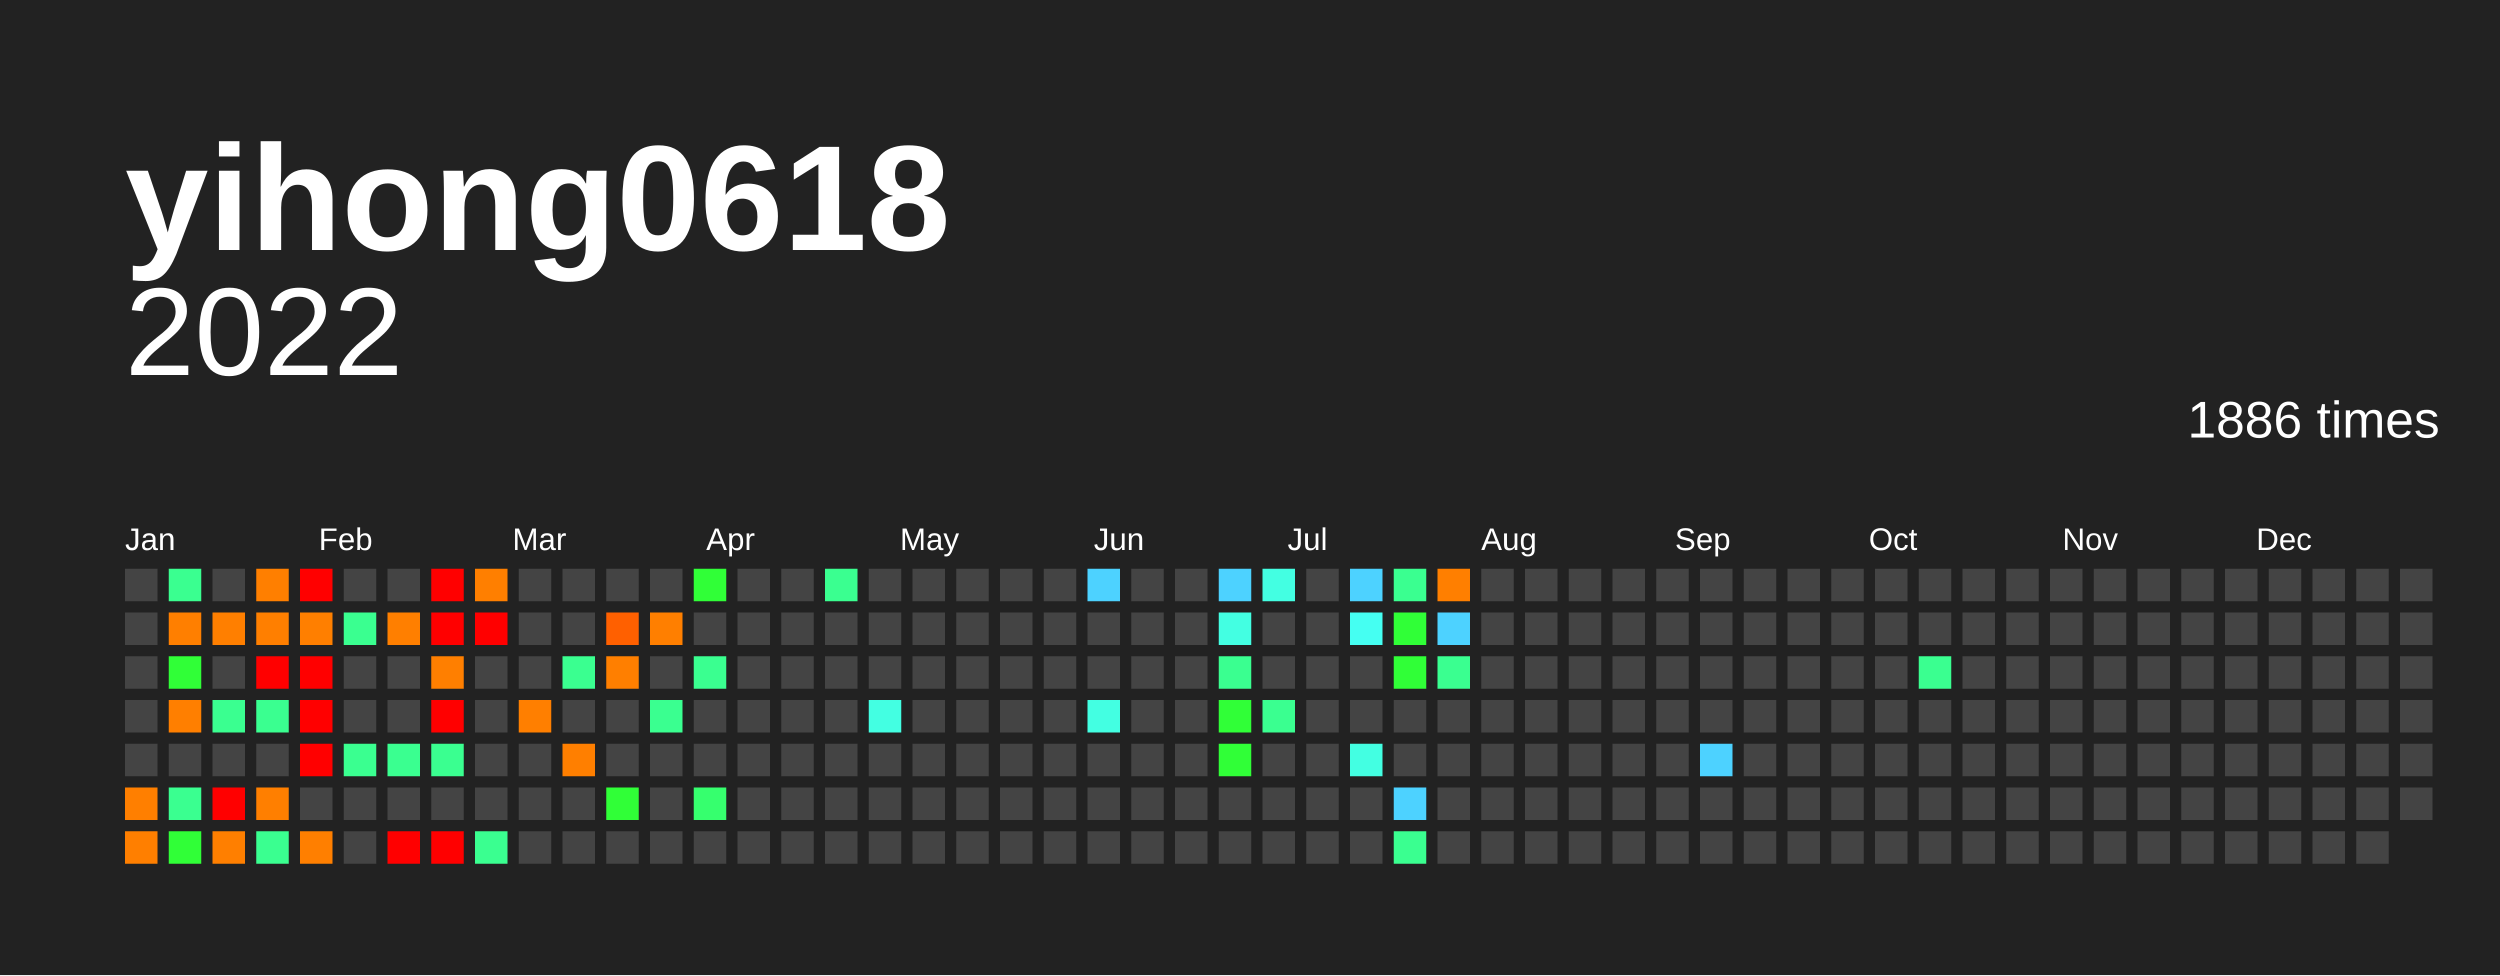
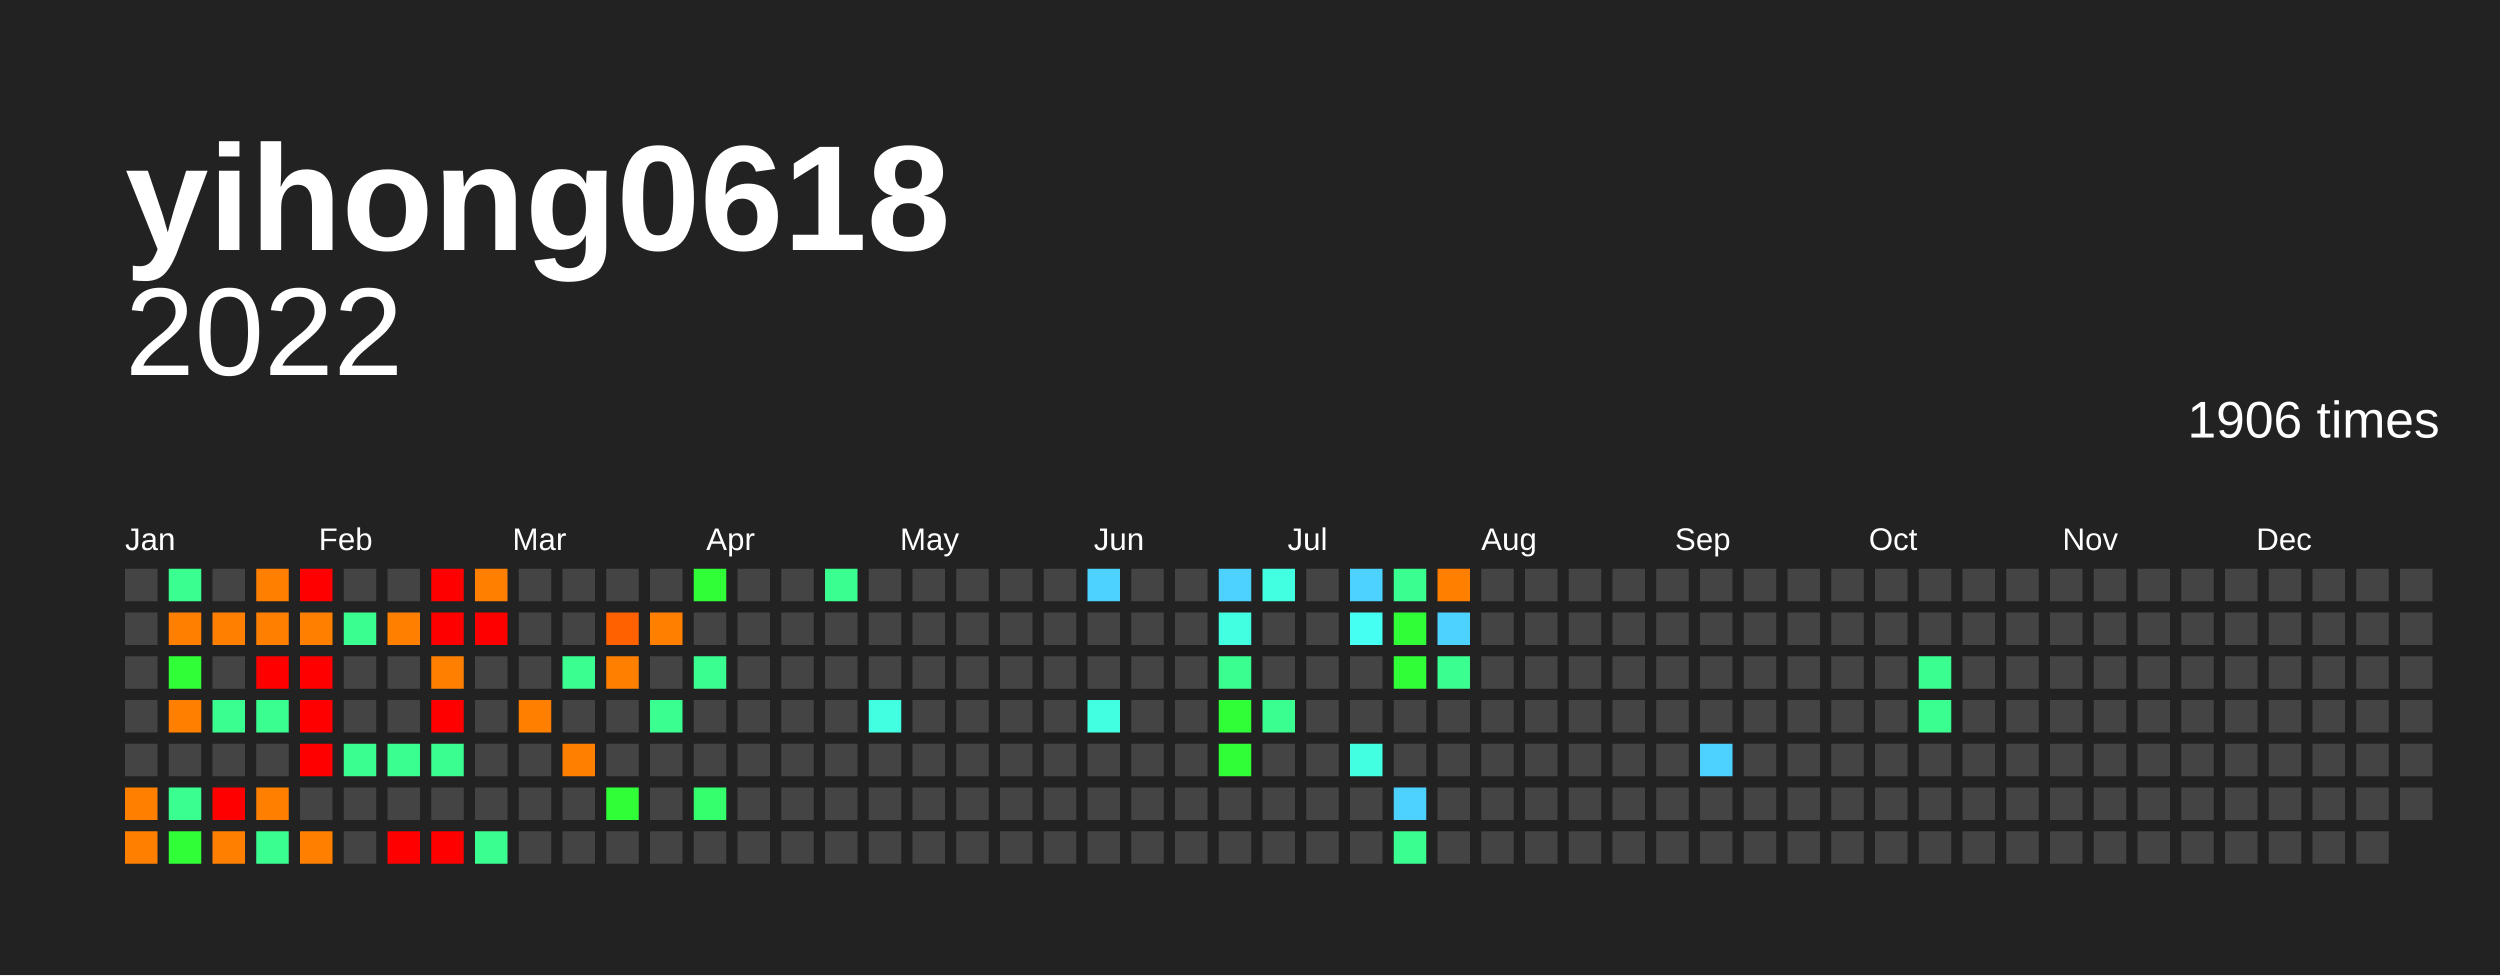
<svg xmlns="http://www.w3.org/2000/svg" baseProfile="full" height="78mm" version="1.1" viewBox="0,0,200,78" width="200mm">
  <defs />
  <rect fill="#222222" height="78" width="200" x="0" y="0" />
  <text fill="#FFFFFF" style="font-size:12px; font-family:Arial; font-weight:bold;" x="10" y="20">yihong0618</text>
  <text alignment-baseline="hanging" fill="#FFFFFF" style="font-size:10.0px; font-family:Arial;" x="10" y="30">2022</text>
-   <text alignment-baseline="hanging" fill="#FFFFFF" style="font-size:4.125px; font-family:Arial;" x="175" y="35">1886 times</text>
+   <text alignment-baseline="hanging" fill="#FFFFFF" style="font-size:4.125px; font-family:Arial;" x="175" y="35">1906 times</text>
  <text fill="#FFFFFF" style="font-size:2.5px; font-family:Arial" x="10.0" y="44">Jan</text>
  <text fill="#FFFFFF" style="font-size:2.5px; font-family:Arial" x="25.5" y="44">Feb</text>
  <text fill="#FFFFFF" style="font-size:2.5px; font-family:Arial" x="41.0" y="44">Mar</text>
  <text fill="#FFFFFF" style="font-size:2.5px; font-family:Arial" x="56.5" y="44">Apr</text>
  <text fill="#FFFFFF" style="font-size:2.5px; font-family:Arial" x="72.0" y="44">May</text>
  <text fill="#FFFFFF" style="font-size:2.5px; font-family:Arial" x="87.5" y="44">Jun</text>
  <text fill="#FFFFFF" style="font-size:2.5px; font-family:Arial" x="103.0" y="44">Jul</text>
  <text fill="#FFFFFF" style="font-size:2.5px; font-family:Arial" x="118.5" y="44">Aug</text>
  <text fill="#FFFFFF" style="font-size:2.5px; font-family:Arial" x="134.0" y="44">Sep</text>
  <text fill="#FFFFFF" style="font-size:2.5px; font-family:Arial" x="149.5" y="44">Oct</text>
  <text fill="#FFFFFF" style="font-size:2.5px; font-family:Arial" x="165.0" y="44">Nov</text>
  <text fill="#FFFFFF" style="font-size:2.5px; font-family:Arial" x="180.5" y="44">Dec</text>
  <rect fill="#444444" height="2.6" width="2.6" x="10.0" y="45.5" />
  <rect fill="#444444" height="2.6" width="2.6" x="10.0" y="49.0" />
  <rect fill="#444444" height="2.6" width="2.6" x="10.0" y="52.5" />
  <rect fill="#444444" height="2.6" width="2.6" x="10.0" y="56.0" />
  <rect fill="#444444" height="2.6" width="2.6" x="10.0" y="59.5" />
  <rect fill="#ff7f00" height="2.6" width="2.6" x="10.0" y="63.0" />
  <rect fill="#ff7f00" height="2.6" width="2.6" x="10.0" y="66.5" />
  <rect fill="#3aff90" height="2.6" width="2.6" x="13.5" y="45.5" />
  <rect fill="#ff7f00" height="2.6" width="2.6" x="13.5" y="49.0" />
  <rect fill="#30ff37" height="2.6" width="2.6" x="13.5" y="52.5" />
  <rect fill="#ff7f00" height="2.6" width="2.6" x="13.5" y="56.0" />
  <rect fill="#444444" height="2.6" width="2.6" x="13.5" y="59.5" />
  <rect fill="#3aff90" height="2.6" width="2.6" x="13.5" y="63.0" />
  <rect fill="#30ff37" height="2.6" width="2.6" x="13.5" y="66.5" />
  <rect fill="#444444" height="2.6" width="2.6" x="17.0" y="45.5" />
  <rect fill="#ff7f00" height="2.6" width="2.6" x="17.0" y="49.0" />
  <rect fill="#444444" height="2.6" width="2.6" x="17.0" y="52.5" />
  <rect fill="#3aff90" height="2.6" width="2.6" x="17.0" y="56.0" />
  <rect fill="#444444" height="2.6" width="2.6" x="17.0" y="59.5" />
  <rect fill="red" height="2.6" width="2.6" x="17.0" y="63.0" />
  <rect fill="#ff7f00" height="2.6" width="2.6" x="17.0" y="66.5" />
  <rect fill="#ff7f00" height="2.6" width="2.6" x="20.5" y="45.5" />
  <rect fill="#ff7f00" height="2.6" width="2.6" x="20.5" y="49.0" />
  <rect fill="red" height="2.6" width="2.6" x="20.5" y="52.5" />
  <rect fill="#3aff90" height="2.6" width="2.6" x="20.5" y="56.0" />
  <rect fill="#444444" height="2.6" width="2.6" x="20.5" y="59.5" />
  <rect fill="#ff7f00" height="2.6" width="2.6" x="20.5" y="63.0" />
  <rect fill="#3aff90" height="2.6" width="2.6" x="20.5" y="66.5" />
  <rect fill="red" height="2.6" width="2.6" x="24.0" y="45.5" />
  <rect fill="#ff7f00" height="2.6" width="2.6" x="24.0" y="49.0" />
  <rect fill="red" height="2.6" width="2.6" x="24.0" y="52.5" />
  <rect fill="red" height="2.6" width="2.6" x="24.0" y="56.0" />
  <rect fill="red" height="2.6" width="2.6" x="24.0" y="59.5" />
  <rect fill="#444444" height="2.6" width="2.6" x="24.0" y="63.0" />
  <rect fill="#ff7f00" height="2.6" width="2.6" x="24.0" y="66.5" />
  <rect fill="#444444" height="2.6" width="2.6" x="27.5" y="45.5" />
  <rect fill="#3aff90" height="2.6" width="2.6" x="27.5" y="49.0" />
  <rect fill="#444444" height="2.6" width="2.6" x="27.5" y="52.5" />
  <rect fill="#444444" height="2.6" width="2.6" x="27.5" y="56.0" />
  <rect fill="#3aff90" height="2.6" width="2.6" x="27.5" y="59.5" />
  <rect fill="#444444" height="2.6" width="2.6" x="27.5" y="63.0" />
  <rect fill="#444444" height="2.6" width="2.6" x="27.5" y="66.5" />
  <rect fill="#444444" height="2.6" width="2.6" x="31.0" y="45.5" />
  <rect fill="#ff7f00" height="2.6" width="2.6" x="31.0" y="49.0" />
  <rect fill="#444444" height="2.6" width="2.6" x="31.0" y="52.5" />
  <rect fill="#444444" height="2.6" width="2.6" x="31.0" y="56.0" />
  <rect fill="#3aff90" height="2.6" width="2.6" x="31.0" y="59.5" />
  <rect fill="#444444" height="2.6" width="2.6" x="31.0" y="63.0" />
  <rect fill="red" height="2.6" width="2.6" x="31.0" y="66.5" />
  <rect fill="red" height="2.6" width="2.6" x="34.5" y="45.5" />
  <rect fill="red" height="2.6" width="2.6" x="34.5" y="49.0" />
  <rect fill="#ff7f00" height="2.6" width="2.6" x="34.5" y="52.5" />
  <rect fill="red" height="2.6" width="2.6" x="34.5" y="56.0" />
  <rect fill="#3aff90" height="2.6" width="2.6" x="34.5" y="59.5" />
  <rect fill="#444444" height="2.6" width="2.6" x="34.5" y="63.0" />
  <rect fill="red" height="2.6" width="2.6" x="34.5" y="66.5" />
  <rect fill="#ff7f00" height="2.6" width="2.6" x="38.0" y="45.5" />
  <rect fill="red" height="2.6" width="2.6" x="38.0" y="49.0" />
  <rect fill="#444444" height="2.6" width="2.6" x="38.0" y="52.5" />
  <rect fill="#444444" height="2.6" width="2.6" x="38.0" y="56.0" />
  <rect fill="#444444" height="2.6" width="2.6" x="38.0" y="59.5" />
  <rect fill="#444444" height="2.6" width="2.6" x="38.0" y="63.0" />
  <rect fill="#3aff90" height="2.6" width="2.6" x="38.0" y="66.5" />
  <rect fill="#444444" height="2.6" width="2.6" x="41.5" y="45.5" />
  <rect fill="#444444" height="2.6" width="2.6" x="41.5" y="49.0" />
  <rect fill="#444444" height="2.6" width="2.6" x="41.5" y="52.5" />
  <rect fill="#ff7f00" height="2.6" width="2.6" x="41.5" y="56.0" />
  <rect fill="#444444" height="2.6" width="2.6" x="41.5" y="59.5" />
  <rect fill="#444444" height="2.6" width="2.6" x="41.5" y="63.0" />
  <rect fill="#444444" height="2.6" width="2.6" x="41.5" y="66.5" />
  <rect fill="#444444" height="2.6" width="2.6" x="45.0" y="45.5" />
  <rect fill="#444444" height="2.6" width="2.6" x="45.0" y="49.0" />
  <rect fill="#3aff90" height="2.6" width="2.6" x="45.0" y="52.5" />
  <rect fill="#444444" height="2.6" width="2.6" x="45.0" y="56.0" />
  <rect fill="#ff7f00" height="2.6" width="2.6" x="45.0" y="59.5" />
  <rect fill="#444444" height="2.6" width="2.6" x="45.0" y="63.0" />
  <rect fill="#444444" height="2.6" width="2.6" x="45.0" y="66.5" />
  <rect fill="#444444" height="2.6" width="2.6" x="48.5" y="45.5" />
  <rect fill="#ff6000" height="2.6" width="2.6" x="48.5" y="49.0" />
  <rect fill="#ff7f00" height="2.6" width="2.6" x="48.5" y="52.5" />
  <rect fill="#444444" height="2.6" width="2.6" x="48.5" y="56.0" />
  <rect fill="#444444" height="2.6" width="2.6" x="48.5" y="59.5" />
  <rect fill="#30ff37" height="2.6" width="2.6" x="48.5" y="63.0" />
  <rect fill="#444444" height="2.6" width="2.6" x="48.5" y="66.5" />
  <rect fill="#444444" height="2.6" width="2.6" x="52.0" y="45.5" />
  <rect fill="#ff7f00" height="2.6" width="2.6" x="52.0" y="49.0" />
  <rect fill="#444444" height="2.6" width="2.6" x="52.0" y="52.5" />
  <rect fill="#3aff90" height="2.6" width="2.6" x="52.0" y="56.0" />
  <rect fill="#444444" height="2.6" width="2.6" x="52.0" y="59.5" />
  <rect fill="#444444" height="2.6" width="2.6" x="52.0" y="63.0" />
  <rect fill="#444444" height="2.6" width="2.6" x="52.0" y="66.5" />
  <rect fill="#30ff37" height="2.6" width="2.6" x="55.5" y="45.5" />
  <rect fill="#444444" height="2.6" width="2.6" x="55.5" y="49.0" />
  <rect fill="#3aff90" height="2.6" width="2.6" x="55.5" y="52.5" />
  <rect fill="#444444" height="2.6" width="2.6" x="55.5" y="56.0" />
  <rect fill="#444444" height="2.6" width="2.6" x="55.5" y="59.5" />
  <rect fill="#36ff6e" height="2.6" width="2.6" x="55.5" y="63.0" />
  <rect fill="#444444" height="2.6" width="2.6" x="55.5" y="66.5" />
  <rect fill="#444444" height="2.6" width="2.6" x="59.0" y="45.5" />
  <rect fill="#444444" height="2.6" width="2.6" x="59.0" y="49.0" />
  <rect fill="#444444" height="2.6" width="2.6" x="59.0" y="52.5" />
  <rect fill="#444444" height="2.6" width="2.6" x="59.0" y="56.0" />
  <rect fill="#444444" height="2.6" width="2.6" x="59.0" y="59.5" />
  <rect fill="#444444" height="2.6" width="2.6" x="59.0" y="63.0" />
  <rect fill="#444444" height="2.6" width="2.6" x="59.0" y="66.5" />
  <rect fill="#444444" height="2.6" width="2.6" x="62.5" y="45.5" />
  <rect fill="#444444" height="2.6" width="2.6" x="62.5" y="49.0" />
  <rect fill="#444444" height="2.6" width="2.6" x="62.5" y="52.5" />
  <rect fill="#444444" height="2.6" width="2.6" x="62.5" y="56.0" />
  <rect fill="#444444" height="2.6" width="2.6" x="62.5" y="59.5" />
  <rect fill="#444444" height="2.6" width="2.6" x="62.5" y="63.0" />
  <rect fill="#444444" height="2.6" width="2.6" x="62.5" y="66.5" />
  <rect fill="#3aff90" height="2.6" width="2.6" x="66.0" y="45.5" />
  <rect fill="#444444" height="2.6" width="2.6" x="66.0" y="49.0" />
  <rect fill="#444444" height="2.6" width="2.6" x="66.0" y="52.5" />
  <rect fill="#444444" height="2.6" width="2.6" x="66.0" y="56.0" />
  <rect fill="#444444" height="2.6" width="2.6" x="66.0" y="59.5" />
  <rect fill="#444444" height="2.6" width="2.6" x="66.0" y="63.0" />
  <rect fill="#444444" height="2.6" width="2.6" x="66.0" y="66.5" />
  <rect fill="#444444" height="2.6" width="2.6" x="69.5" y="45.5" />
  <rect fill="#444444" height="2.6" width="2.6" x="69.5" y="49.0" />
  <rect fill="#444444" height="2.6" width="2.6" x="69.5" y="52.5" />
  <rect fill="#43ffe2" height="2.6" width="2.6" x="69.5" y="56.0" />
  <rect fill="#444444" height="2.6" width="2.6" x="69.5" y="59.5" />
  <rect fill="#444444" height="2.6" width="2.6" x="69.5" y="63.0" />
  <rect fill="#444444" height="2.6" width="2.6" x="69.5" y="66.5" />
  <rect fill="#444444" height="2.6" width="2.6" x="73.0" y="45.5" />
  <rect fill="#444444" height="2.6" width="2.6" x="73.0" y="49.0" />
  <rect fill="#444444" height="2.6" width="2.6" x="73.0" y="52.5" />
  <rect fill="#444444" height="2.6" width="2.6" x="73.0" y="56.0" />
  <rect fill="#444444" height="2.6" width="2.6" x="73.0" y="59.5" />
  <rect fill="#444444" height="2.6" width="2.6" x="73.0" y="63.0" />
  <rect fill="#444444" height="2.6" width="2.6" x="73.0" y="66.5" />
  <rect fill="#444444" height="2.6" width="2.6" x="76.5" y="45.5" />
  <rect fill="#444444" height="2.6" width="2.6" x="76.5" y="49.0" />
  <rect fill="#444444" height="2.6" width="2.6" x="76.5" y="52.5" />
  <rect fill="#444444" height="2.6" width="2.6" x="76.5" y="56.0" />
  <rect fill="#444444" height="2.6" width="2.6" x="76.5" y="59.5" />
  <rect fill="#444444" height="2.6" width="2.6" x="76.5" y="63.0" />
  <rect fill="#444444" height="2.6" width="2.6" x="76.5" y="66.5" />
  <rect fill="#444444" height="2.6" width="2.6" x="80.0" y="45.5" />
  <rect fill="#444444" height="2.6" width="2.6" x="80.0" y="49.0" />
  <rect fill="#444444" height="2.6" width="2.6" x="80.0" y="52.5" />
  <rect fill="#444444" height="2.6" width="2.6" x="80.0" y="56.0" />
  <rect fill="#444444" height="2.6" width="2.6" x="80.0" y="59.5" />
  <rect fill="#444444" height="2.6" width="2.6" x="80.0" y="63.0" />
  <rect fill="#444444" height="2.6" width="2.6" x="80.0" y="66.5" />
  <rect fill="#444444" height="2.6" width="2.6" x="83.5" y="45.5" />
  <rect fill="#444444" height="2.6" width="2.6" x="83.5" y="49.0" />
  <rect fill="#444444" height="2.6" width="2.6" x="83.5" y="52.5" />
  <rect fill="#444444" height="2.6" width="2.6" x="83.5" y="56.0" />
  <rect fill="#444444" height="2.6" width="2.6" x="83.5" y="59.5" />
  <rect fill="#444444" height="2.6" width="2.6" x="83.5" y="63.0" />
  <rect fill="#444444" height="2.6" width="2.6" x="83.5" y="66.5" />
  <rect fill="#4dd2ff" height="2.6" width="2.6" x="87.0" y="45.5" />
  <rect fill="#444444" height="2.6" width="2.6" x="87.0" y="49.0" />
  <rect fill="#444444" height="2.6" width="2.6" x="87.0" y="52.5" />
  <rect fill="#43ffe2" height="2.6" width="2.6" x="87.0" y="56.0" />
  <rect fill="#444444" height="2.6" width="2.6" x="87.0" y="59.5" />
  <rect fill="#444444" height="2.6" width="2.6" x="87.0" y="63.0" />
  <rect fill="#444444" height="2.6" width="2.6" x="87.0" y="66.5" />
  <rect fill="#444444" height="2.6" width="2.6" x="90.5" y="45.5" />
  <rect fill="#444444" height="2.6" width="2.6" x="90.5" y="49.0" />
  <rect fill="#444444" height="2.6" width="2.6" x="90.5" y="52.5" />
  <rect fill="#444444" height="2.6" width="2.6" x="90.5" y="56.0" />
  <rect fill="#444444" height="2.6" width="2.6" x="90.5" y="59.5" />
  <rect fill="#444444" height="2.6" width="2.6" x="90.5" y="63.0" />
  <rect fill="#444444" height="2.6" width="2.6" x="90.5" y="66.5" />
  <rect fill="#444444" height="2.6" width="2.6" x="94.0" y="45.5" />
  <rect fill="#444444" height="2.6" width="2.6" x="94.0" y="49.0" />
  <rect fill="#444444" height="2.6" width="2.6" x="94.0" y="52.5" />
  <rect fill="#444444" height="2.6" width="2.6" x="94.0" y="56.0" />
  <rect fill="#444444" height="2.6" width="2.6" x="94.0" y="59.5" />
  <rect fill="#444444" height="2.6" width="2.6" x="94.0" y="63.0" />
  <rect fill="#444444" height="2.6" width="2.6" x="94.0" y="66.5" />
  <rect fill="#4dd2ff" height="2.6" width="2.6" x="97.5" y="45.5" />
  <rect fill="#43ffe2" height="2.6" width="2.6" x="97.5" y="49.0" />
  <rect fill="#3aff90" height="2.6" width="2.6" x="97.5" y="52.5" />
  <rect fill="#30ff37" height="2.6" width="2.6" x="97.5" y="56.0" />
  <rect fill="#30ff37" height="2.6" width="2.6" x="97.5" y="59.5" />
  <rect fill="#444444" height="2.6" width="2.6" x="97.5" y="63.0" />
  <rect fill="#444444" height="2.6" width="2.6" x="97.5" y="66.5" />
  <rect fill="#43ffe2" height="2.6" width="2.6" x="101.0" y="45.5" />
  <rect fill="#444444" height="2.6" width="2.6" x="101.0" y="49.0" />
  <rect fill="#444444" height="2.6" width="2.6" x="101.0" y="52.5" />
  <rect fill="#3aff90" height="2.6" width="2.6" x="101.0" y="56.0" />
  <rect fill="#444444" height="2.6" width="2.6" x="101.0" y="59.5" />
  <rect fill="#444444" height="2.6" width="2.6" x="101.0" y="63.0" />
  <rect fill="#444444" height="2.6" width="2.6" x="101.0" y="66.5" />
  <rect fill="#444444" height="2.6" width="2.6" x="104.5" y="45.5" />
  <rect fill="#444444" height="2.6" width="2.6" x="104.5" y="49.0" />
  <rect fill="#444444" height="2.6" width="2.6" x="104.5" y="52.5" />
  <rect fill="#444444" height="2.6" width="2.6" x="104.5" y="56.0" />
  <rect fill="#444444" height="2.6" width="2.6" x="104.5" y="59.5" />
  <rect fill="#444444" height="2.6" width="2.6" x="104.5" y="63.0" />
  <rect fill="#444444" height="2.6" width="2.6" x="104.5" y="66.5" />
  <rect fill="#4dd2ff" height="2.6" width="2.6" x="108.0" y="45.5" />
  <rect fill="#45fff2" height="2.6" width="2.6" x="108.0" y="49.0" />
  <rect fill="#444444" height="2.6" width="2.6" x="108.0" y="52.5" />
  <rect fill="#444444" height="2.6" width="2.6" x="108.0" y="56.0" />
  <rect fill="#43ffe2" height="2.6" width="2.6" x="108.0" y="59.5" />
  <rect fill="#444444" height="2.6" width="2.6" x="108.0" y="63.0" />
  <rect fill="#444444" height="2.6" width="2.6" x="108.0" y="66.5" />
  <rect fill="#3aff90" height="2.6" width="2.6" x="111.5" y="45.5" />
  <rect fill="#30ff37" height="2.6" width="2.6" x="111.5" y="49.0" />
  <rect fill="#30ff37" height="2.6" width="2.6" x="111.5" y="52.5" />
  <rect fill="#444444" height="2.6" width="2.6" x="111.5" y="56.0" />
  <rect fill="#444444" height="2.6" width="2.6" x="111.5" y="59.5" />
  <rect fill="#4dd2ff" height="2.6" width="2.6" x="111.5" y="63.0" />
  <rect fill="#3aff90" height="2.6" width="2.6" x="111.5" y="66.5" />
  <rect fill="#ff7f00" height="2.6" width="2.6" x="115.0" y="45.5" />
  <rect fill="#4dd2ff" height="2.6" width="2.6" x="115.0" y="49.0" />
  <rect fill="#3aff90" height="2.6" width="2.6" x="115.0" y="52.5" />
  <rect fill="#444444" height="2.6" width="2.6" x="115.0" y="56.0" />
  <rect fill="#444444" height="2.6" width="2.6" x="115.0" y="59.5" />
  <rect fill="#444444" height="2.6" width="2.6" x="115.0" y="63.0" />
  <rect fill="#444444" height="2.6" width="2.6" x="115.0" y="66.5" />
  <rect fill="#444444" height="2.6" width="2.6" x="118.5" y="45.5" />
  <rect fill="#444444" height="2.6" width="2.6" x="118.5" y="49.0" />
  <rect fill="#444444" height="2.6" width="2.6" x="118.5" y="52.5" />
  <rect fill="#444444" height="2.6" width="2.6" x="118.5" y="56.0" />
  <rect fill="#444444" height="2.6" width="2.6" x="118.5" y="59.5" />
  <rect fill="#444444" height="2.6" width="2.6" x="118.5" y="63.0" />
  <rect fill="#444444" height="2.6" width="2.6" x="118.5" y="66.5" />
  <rect fill="#444444" height="2.6" width="2.6" x="122.0" y="45.5" />
  <rect fill="#444444" height="2.6" width="2.6" x="122.0" y="49.0" />
  <rect fill="#444444" height="2.6" width="2.6" x="122.0" y="52.5" />
  <rect fill="#444444" height="2.6" width="2.6" x="122.0" y="56.0" />
  <rect fill="#444444" height="2.6" width="2.6" x="122.0" y="59.5" />
  <rect fill="#444444" height="2.6" width="2.6" x="122.0" y="63.0" />
  <rect fill="#444444" height="2.6" width="2.6" x="122.0" y="66.5" />
  <rect fill="#444444" height="2.6" width="2.6" x="125.5" y="45.5" />
  <rect fill="#444444" height="2.6" width="2.6" x="125.5" y="49.0" />
  <rect fill="#444444" height="2.6" width="2.6" x="125.5" y="52.5" />
  <rect fill="#444444" height="2.6" width="2.6" x="125.5" y="56.0" />
  <rect fill="#444444" height="2.6" width="2.6" x="125.5" y="59.5" />
  <rect fill="#444444" height="2.6" width="2.6" x="125.5" y="63.0" />
  <rect fill="#444444" height="2.6" width="2.6" x="125.5" y="66.5" />
  <rect fill="#444444" height="2.6" width="2.6" x="129.0" y="45.5" />
  <rect fill="#444444" height="2.6" width="2.6" x="129.0" y="49.0" />
  <rect fill="#444444" height="2.6" width="2.6" x="129.0" y="52.5" />
  <rect fill="#444444" height="2.6" width="2.6" x="129.0" y="56.0" />
  <rect fill="#444444" height="2.6" width="2.6" x="129.0" y="59.5" />
  <rect fill="#444444" height="2.6" width="2.6" x="129.0" y="63.0" />
  <rect fill="#444444" height="2.6" width="2.6" x="129.0" y="66.5" />
  <rect fill="#444444" height="2.6" width="2.6" x="132.5" y="45.5" />
  <rect fill="#444444" height="2.6" width="2.6" x="132.5" y="49.0" />
  <rect fill="#444444" height="2.6" width="2.6" x="132.5" y="52.5" />
  <rect fill="#444444" height="2.6" width="2.6" x="132.5" y="56.0" />
  <rect fill="#444444" height="2.6" width="2.6" x="132.5" y="59.5" />
  <rect fill="#444444" height="2.6" width="2.6" x="132.5" y="63.0" />
  <rect fill="#444444" height="2.6" width="2.6" x="132.5" y="66.5" />
  <rect fill="#444444" height="2.6" width="2.6" x="136.0" y="45.5" />
  <rect fill="#444444" height="2.6" width="2.6" x="136.0" y="49.0" />
  <rect fill="#444444" height="2.6" width="2.6" x="136.0" y="52.5" />
  <rect fill="#444444" height="2.6" width="2.6" x="136.0" y="56.0" />
  <rect fill="#4dd2ff" height="2.6" width="2.6" x="136.0" y="59.5" />
  <rect fill="#444444" height="2.6" width="2.6" x="136.0" y="63.0" />
  <rect fill="#444444" height="2.6" width="2.6" x="136.0" y="66.5" />
  <rect fill="#444444" height="2.6" width="2.6" x="139.5" y="45.5" />
  <rect fill="#444444" height="2.6" width="2.6" x="139.5" y="49.0" />
  <rect fill="#444444" height="2.6" width="2.6" x="139.5" y="52.5" />
  <rect fill="#444444" height="2.6" width="2.6" x="139.5" y="56.0" />
  <rect fill="#444444" height="2.6" width="2.6" x="139.5" y="59.5" />
  <rect fill="#444444" height="2.6" width="2.6" x="139.5" y="63.0" />
  <rect fill="#444444" height="2.6" width="2.6" x="139.5" y="66.5" />
  <rect fill="#444444" height="2.6" width="2.6" x="143.0" y="45.5" />
  <rect fill="#444444" height="2.6" width="2.6" x="143.0" y="49.0" />
  <rect fill="#444444" height="2.6" width="2.6" x="143.0" y="52.5" />
  <rect fill="#444444" height="2.6" width="2.6" x="143.0" y="56.0" />
  <rect fill="#444444" height="2.6" width="2.6" x="143.0" y="59.5" />
  <rect fill="#444444" height="2.6" width="2.6" x="143.0" y="63.0" />
  <rect fill="#444444" height="2.6" width="2.6" x="143.0" y="66.5" />
  <rect fill="#444444" height="2.6" width="2.6" x="146.5" y="45.5" />
  <rect fill="#444444" height="2.6" width="2.6" x="146.5" y="49.0" />
  <rect fill="#444444" height="2.6" width="2.6" x="146.5" y="52.5" />
  <rect fill="#444444" height="2.6" width="2.6" x="146.5" y="56.0" />
  <rect fill="#444444" height="2.6" width="2.6" x="146.5" y="59.5" />
  <rect fill="#444444" height="2.6" width="2.6" x="146.5" y="63.0" />
  <rect fill="#444444" height="2.6" width="2.6" x="146.5" y="66.5" />
  <rect fill="#444444" height="2.6" width="2.6" x="150.0" y="45.5" />
  <rect fill="#444444" height="2.6" width="2.6" x="150.0" y="49.0" />
  <rect fill="#444444" height="2.6" width="2.6" x="150.0" y="52.5" />
  <rect fill="#444444" height="2.6" width="2.6" x="150.0" y="56.0" />
  <rect fill="#444444" height="2.6" width="2.6" x="150.0" y="59.5" />
  <rect fill="#444444" height="2.6" width="2.6" x="150.0" y="63.0" />
  <rect fill="#444444" height="2.6" width="2.6" x="150.0" y="66.5" />
  <rect fill="#444444" height="2.6" width="2.6" x="153.5" y="45.5" />
  <rect fill="#444444" height="2.6" width="2.6" x="153.5" y="49.0" />
  <rect fill="#3aff90" height="2.6" width="2.6" x="153.5" y="52.5" />
-   <rect fill="#444444" height="2.6" width="2.6" x="153.5" y="56.0" />
+   <rect fill="#3aff90" height="2.6" width="2.6" x="153.5" y="56.0" />
  <rect fill="#444444" height="2.6" width="2.6" x="153.5" y="59.5" />
  <rect fill="#444444" height="2.6" width="2.6" x="153.5" y="63.0" />
  <rect fill="#444444" height="2.6" width="2.6" x="153.5" y="66.5" />
  <rect fill="#444444" height="2.6" width="2.6" x="157.0" y="45.5" />
  <rect fill="#444444" height="2.6" width="2.6" x="157.0" y="49.0" />
  <rect fill="#444444" height="2.6" width="2.6" x="157.0" y="52.5" />
  <rect fill="#444444" height="2.6" width="2.6" x="157.0" y="56.0" />
  <rect fill="#444444" height="2.6" width="2.6" x="157.0" y="59.5" />
  <rect fill="#444444" height="2.6" width="2.6" x="157.0" y="63.0" />
  <rect fill="#444444" height="2.6" width="2.6" x="157.0" y="66.5" />
  <rect fill="#444444" height="2.6" width="2.6" x="160.5" y="45.5" />
  <rect fill="#444444" height="2.6" width="2.6" x="160.5" y="49.0" />
  <rect fill="#444444" height="2.6" width="2.6" x="160.5" y="52.5" />
  <rect fill="#444444" height="2.6" width="2.6" x="160.5" y="56.0" />
  <rect fill="#444444" height="2.6" width="2.6" x="160.5" y="59.5" />
  <rect fill="#444444" height="2.6" width="2.6" x="160.5" y="63.0" />
  <rect fill="#444444" height="2.6" width="2.6" x="160.5" y="66.5" />
  <rect fill="#444444" height="2.6" width="2.6" x="164.0" y="45.5" />
  <rect fill="#444444" height="2.6" width="2.6" x="164.0" y="49.0" />
  <rect fill="#444444" height="2.6" width="2.6" x="164.0" y="52.5" />
  <rect fill="#444444" height="2.6" width="2.6" x="164.0" y="56.0" />
  <rect fill="#444444" height="2.6" width="2.6" x="164.0" y="59.5" />
  <rect fill="#444444" height="2.6" width="2.6" x="164.0" y="63.0" />
  <rect fill="#444444" height="2.6" width="2.6" x="164.0" y="66.5" />
  <rect fill="#444444" height="2.6" width="2.6" x="167.5" y="45.5" />
  <rect fill="#444444" height="2.6" width="2.6" x="167.5" y="49.0" />
  <rect fill="#444444" height="2.6" width="2.6" x="167.5" y="52.5" />
  <rect fill="#444444" height="2.6" width="2.6" x="167.5" y="56.0" />
  <rect fill="#444444" height="2.6" width="2.6" x="167.5" y="59.5" />
  <rect fill="#444444" height="2.6" width="2.6" x="167.5" y="63.0" />
  <rect fill="#444444" height="2.6" width="2.6" x="167.5" y="66.5" />
  <rect fill="#444444" height="2.6" width="2.6" x="171.0" y="45.5" />
  <rect fill="#444444" height="2.6" width="2.6" x="171.0" y="49.0" />
  <rect fill="#444444" height="2.6" width="2.6" x="171.0" y="52.5" />
  <rect fill="#444444" height="2.6" width="2.6" x="171.0" y="56.0" />
  <rect fill="#444444" height="2.6" width="2.6" x="171.0" y="59.5" />
  <rect fill="#444444" height="2.6" width="2.6" x="171.0" y="63.0" />
  <rect fill="#444444" height="2.6" width="2.6" x="171.0" y="66.5" />
  <rect fill="#444444" height="2.6" width="2.6" x="174.5" y="45.5" />
  <rect fill="#444444" height="2.6" width="2.6" x="174.5" y="49.0" />
  <rect fill="#444444" height="2.6" width="2.6" x="174.5" y="52.5" />
  <rect fill="#444444" height="2.6" width="2.6" x="174.5" y="56.0" />
  <rect fill="#444444" height="2.6" width="2.6" x="174.5" y="59.5" />
  <rect fill="#444444" height="2.6" width="2.6" x="174.5" y="63.0" />
  <rect fill="#444444" height="2.6" width="2.6" x="174.5" y="66.5" />
  <rect fill="#444444" height="2.6" width="2.6" x="178.0" y="45.5" />
  <rect fill="#444444" height="2.6" width="2.6" x="178.0" y="49.0" />
  <rect fill="#444444" height="2.6" width="2.6" x="178.0" y="52.5" />
  <rect fill="#444444" height="2.6" width="2.6" x="178.0" y="56.0" />
  <rect fill="#444444" height="2.6" width="2.6" x="178.0" y="59.5" />
  <rect fill="#444444" height="2.6" width="2.6" x="178.0" y="63.0" />
  <rect fill="#444444" height="2.6" width="2.6" x="178.0" y="66.5" />
  <rect fill="#444444" height="2.6" width="2.6" x="181.5" y="45.5" />
  <rect fill="#444444" height="2.6" width="2.6" x="181.5" y="49.0" />
  <rect fill="#444444" height="2.6" width="2.6" x="181.5" y="52.5" />
  <rect fill="#444444" height="2.6" width="2.6" x="181.5" y="56.0" />
  <rect fill="#444444" height="2.6" width="2.6" x="181.5" y="59.5" />
  <rect fill="#444444" height="2.6" width="2.6" x="181.5" y="63.0" />
  <rect fill="#444444" height="2.6" width="2.6" x="181.5" y="66.5" />
  <rect fill="#444444" height="2.6" width="2.6" x="185.0" y="45.5" />
  <rect fill="#444444" height="2.6" width="2.6" x="185.0" y="49.0" />
  <rect fill="#444444" height="2.6" width="2.6" x="185.0" y="52.5" />
  <rect fill="#444444" height="2.6" width="2.6" x="185.0" y="56.0" />
  <rect fill="#444444" height="2.6" width="2.6" x="185.0" y="59.5" />
  <rect fill="#444444" height="2.6" width="2.6" x="185.0" y="63.0" />
  <rect fill="#444444" height="2.6" width="2.6" x="185.0" y="66.5" />
  <rect fill="#444444" height="2.6" width="2.6" x="188.5" y="45.5" />
  <rect fill="#444444" height="2.6" width="2.6" x="188.5" y="49.0" />
  <rect fill="#444444" height="2.6" width="2.6" x="188.5" y="52.5" />
  <rect fill="#444444" height="2.6" width="2.6" x="188.5" y="56.0" />
  <rect fill="#444444" height="2.6" width="2.6" x="188.5" y="59.5" />
  <rect fill="#444444" height="2.6" width="2.6" x="188.5" y="63.0" />
  <rect fill="#444444" height="2.6" width="2.6" x="188.5" y="66.5" />
  <rect fill="#444444" height="2.6" width="2.6" x="192.0" y="45.5" />
  <rect fill="#444444" height="2.6" width="2.6" x="192.0" y="49.0" />
  <rect fill="#444444" height="2.6" width="2.6" x="192.0" y="52.5" />
  <rect fill="#444444" height="2.6" width="2.6" x="192.0" y="56.0" />
  <rect fill="#444444" height="2.6" width="2.6" x="192.0" y="59.5" />
  <rect fill="#444444" height="2.6" width="2.6" x="192.0" y="63.0" />
</svg>
